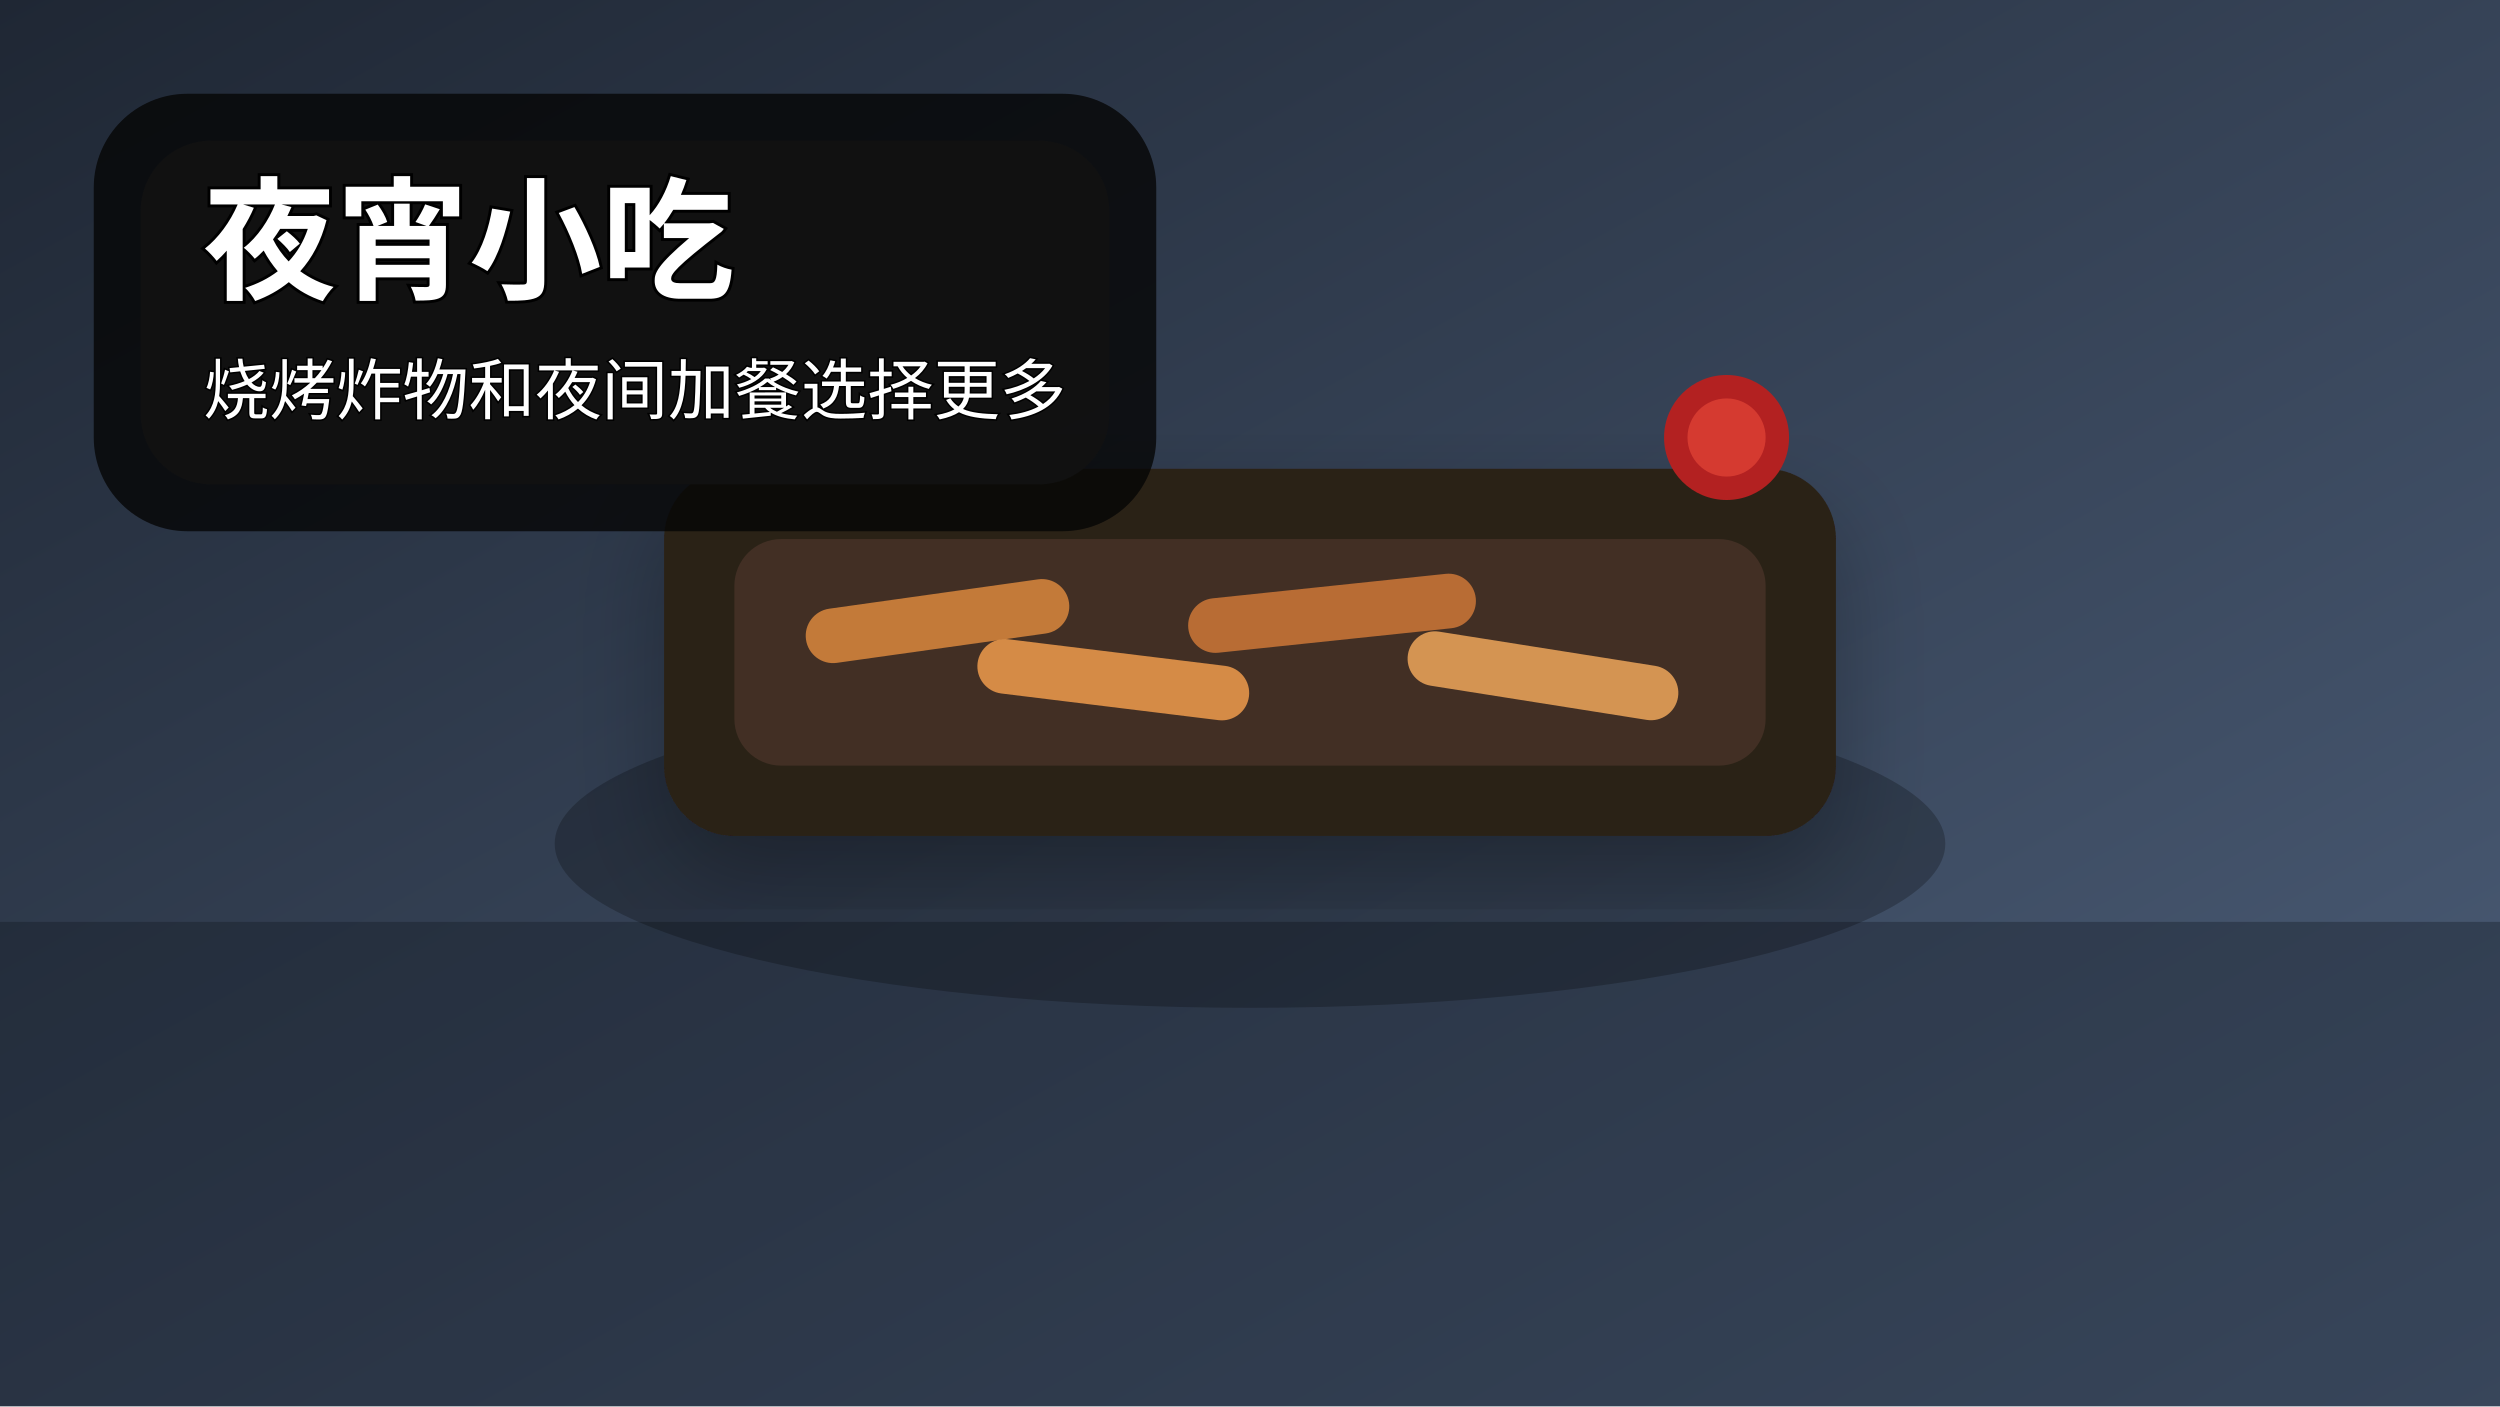
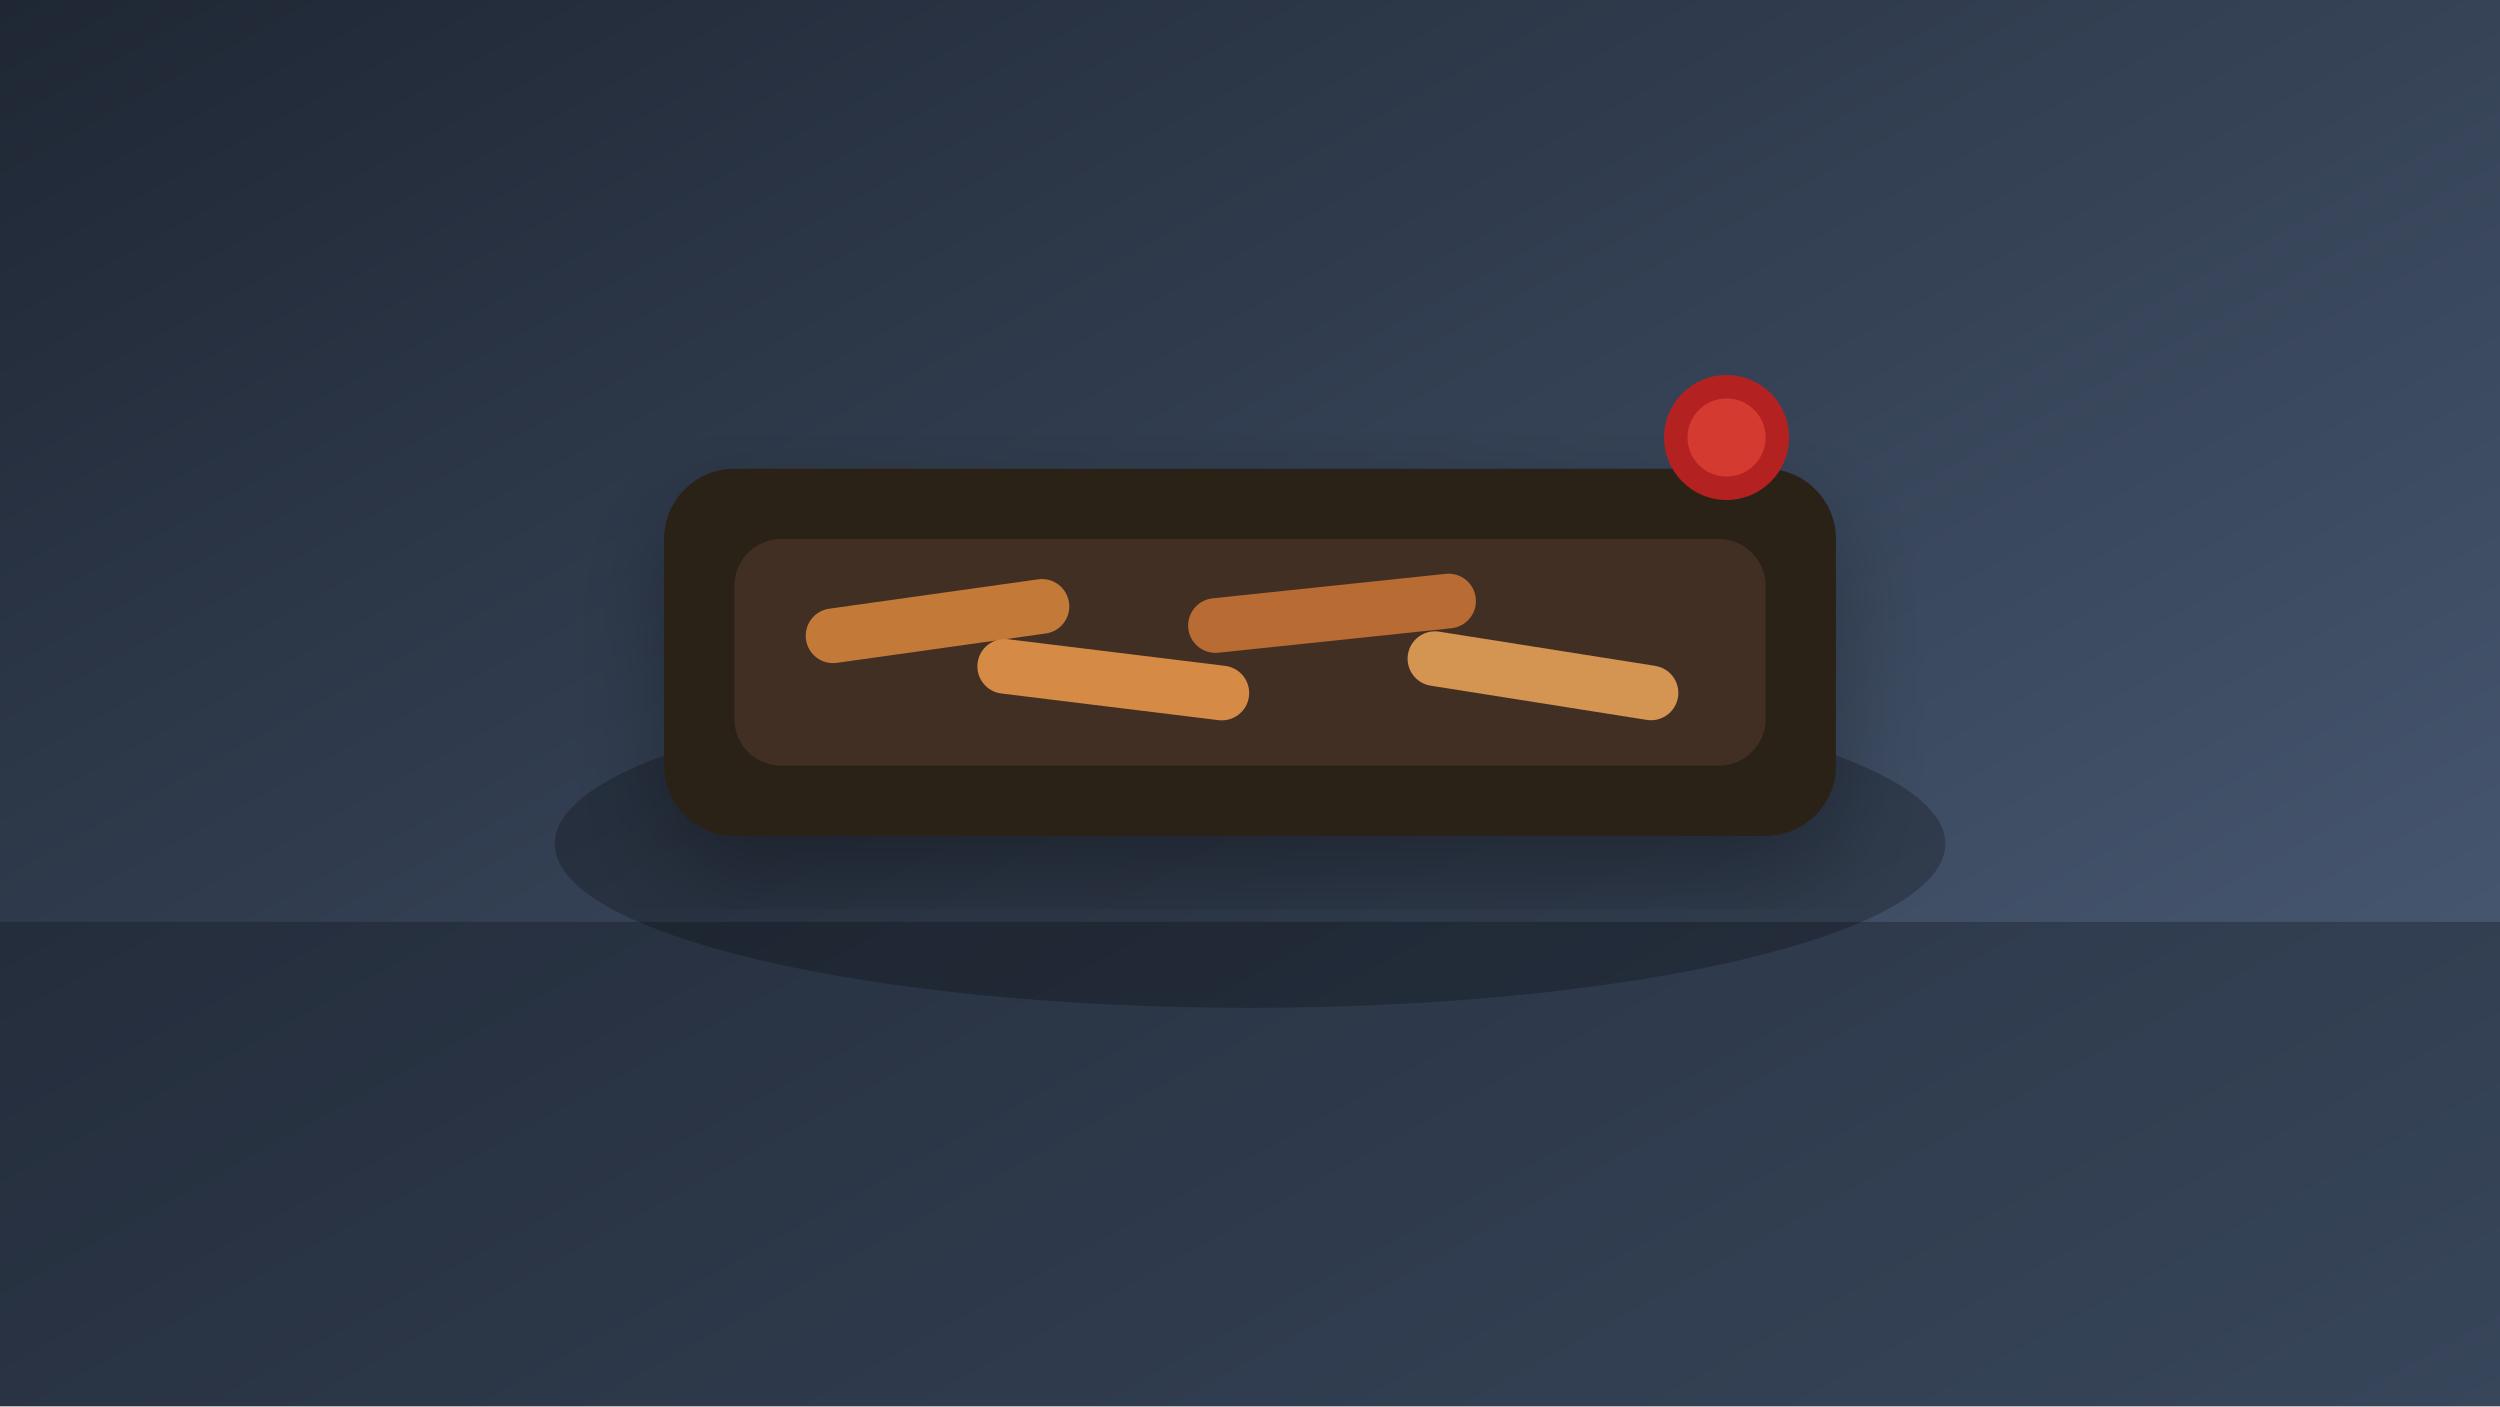
<svg xmlns="http://www.w3.org/2000/svg" viewBox="0 0 640 360">
  <defs>
    <linearGradient id="bg" x1="0%" y1="0%" x2="100%" y2="100%">
      <stop offset="0%" stop-color="#1f2734" />
      <stop offset="100%" stop-color="#4d5f7a" />
    </linearGradient>
    <filter id="shadow" x="-20%" y="-20%" width="140%" height="140%">
      <feDropShadow dx="0" dy="10" stdDeviation="12" flood-color="#000" flood-opacity=".28" />
    </filter>
  </defs>
  <rect width="640" height="360" fill="url(#bg)" />
  <rect y="236" width="640" height="124" fill="#0f141c" opacity=".34" />
  <ellipse cx="320" cy="216" rx="178" ry="42" fill="#000" opacity=".24" />
  <rect x="170" y="120" width="300" height="94" rx="18" fill="#2a2019" filter="url(#shadow)" />
  <rect x="188" y="138" width="264" height="58" rx="12" fill="#422f24" />
  <g>
    <rect x="206" y="152" width="68" height="14" rx="7" fill="#c37a39" transform="rotate(-8 240 159)" />
    <rect x="250" y="167" width="70" height="14" rx="7" fill="#d58b46" transform="rotate(7 285 174)" />
    <rect x="304" y="150" width="74" height="14" rx="7" fill="#b86c34" transform="rotate(-6 341 157)" />
    <rect x="360" y="166" width="70" height="14" rx="7" fill="#d49452" transform="rotate(9 395 173)" />
  </g>
  <circle cx="442" cy="112" r="16" fill="#b32121" />
  <circle cx="442" cy="112" r="10" fill="#d53a30" />
-   <rect x="24" y="24" width="272" height="112" rx="24" fill="#050505" opacity=".8" />
-   <rect x="36" y="36" width="248" height="88" rx="18" fill="#111111" opacity=".92" />
-   <text x="52" y="74" font-size="34" font-weight="700" fill="#fff" stroke="#000" stroke-width="1.5" paint-order="stroke fill" font-family="Segoe UI, Arial, sans-serif">夜宵小吃</text>
-   <text x="52" y="106" font-size="17" fill="#ffffff" stroke="#000" stroke-width="0.8" paint-order="stroke fill" font-family="Segoe UI, Arial, sans-serif">烧烤炸物和夜间加餐选择更多</text>
</svg>
